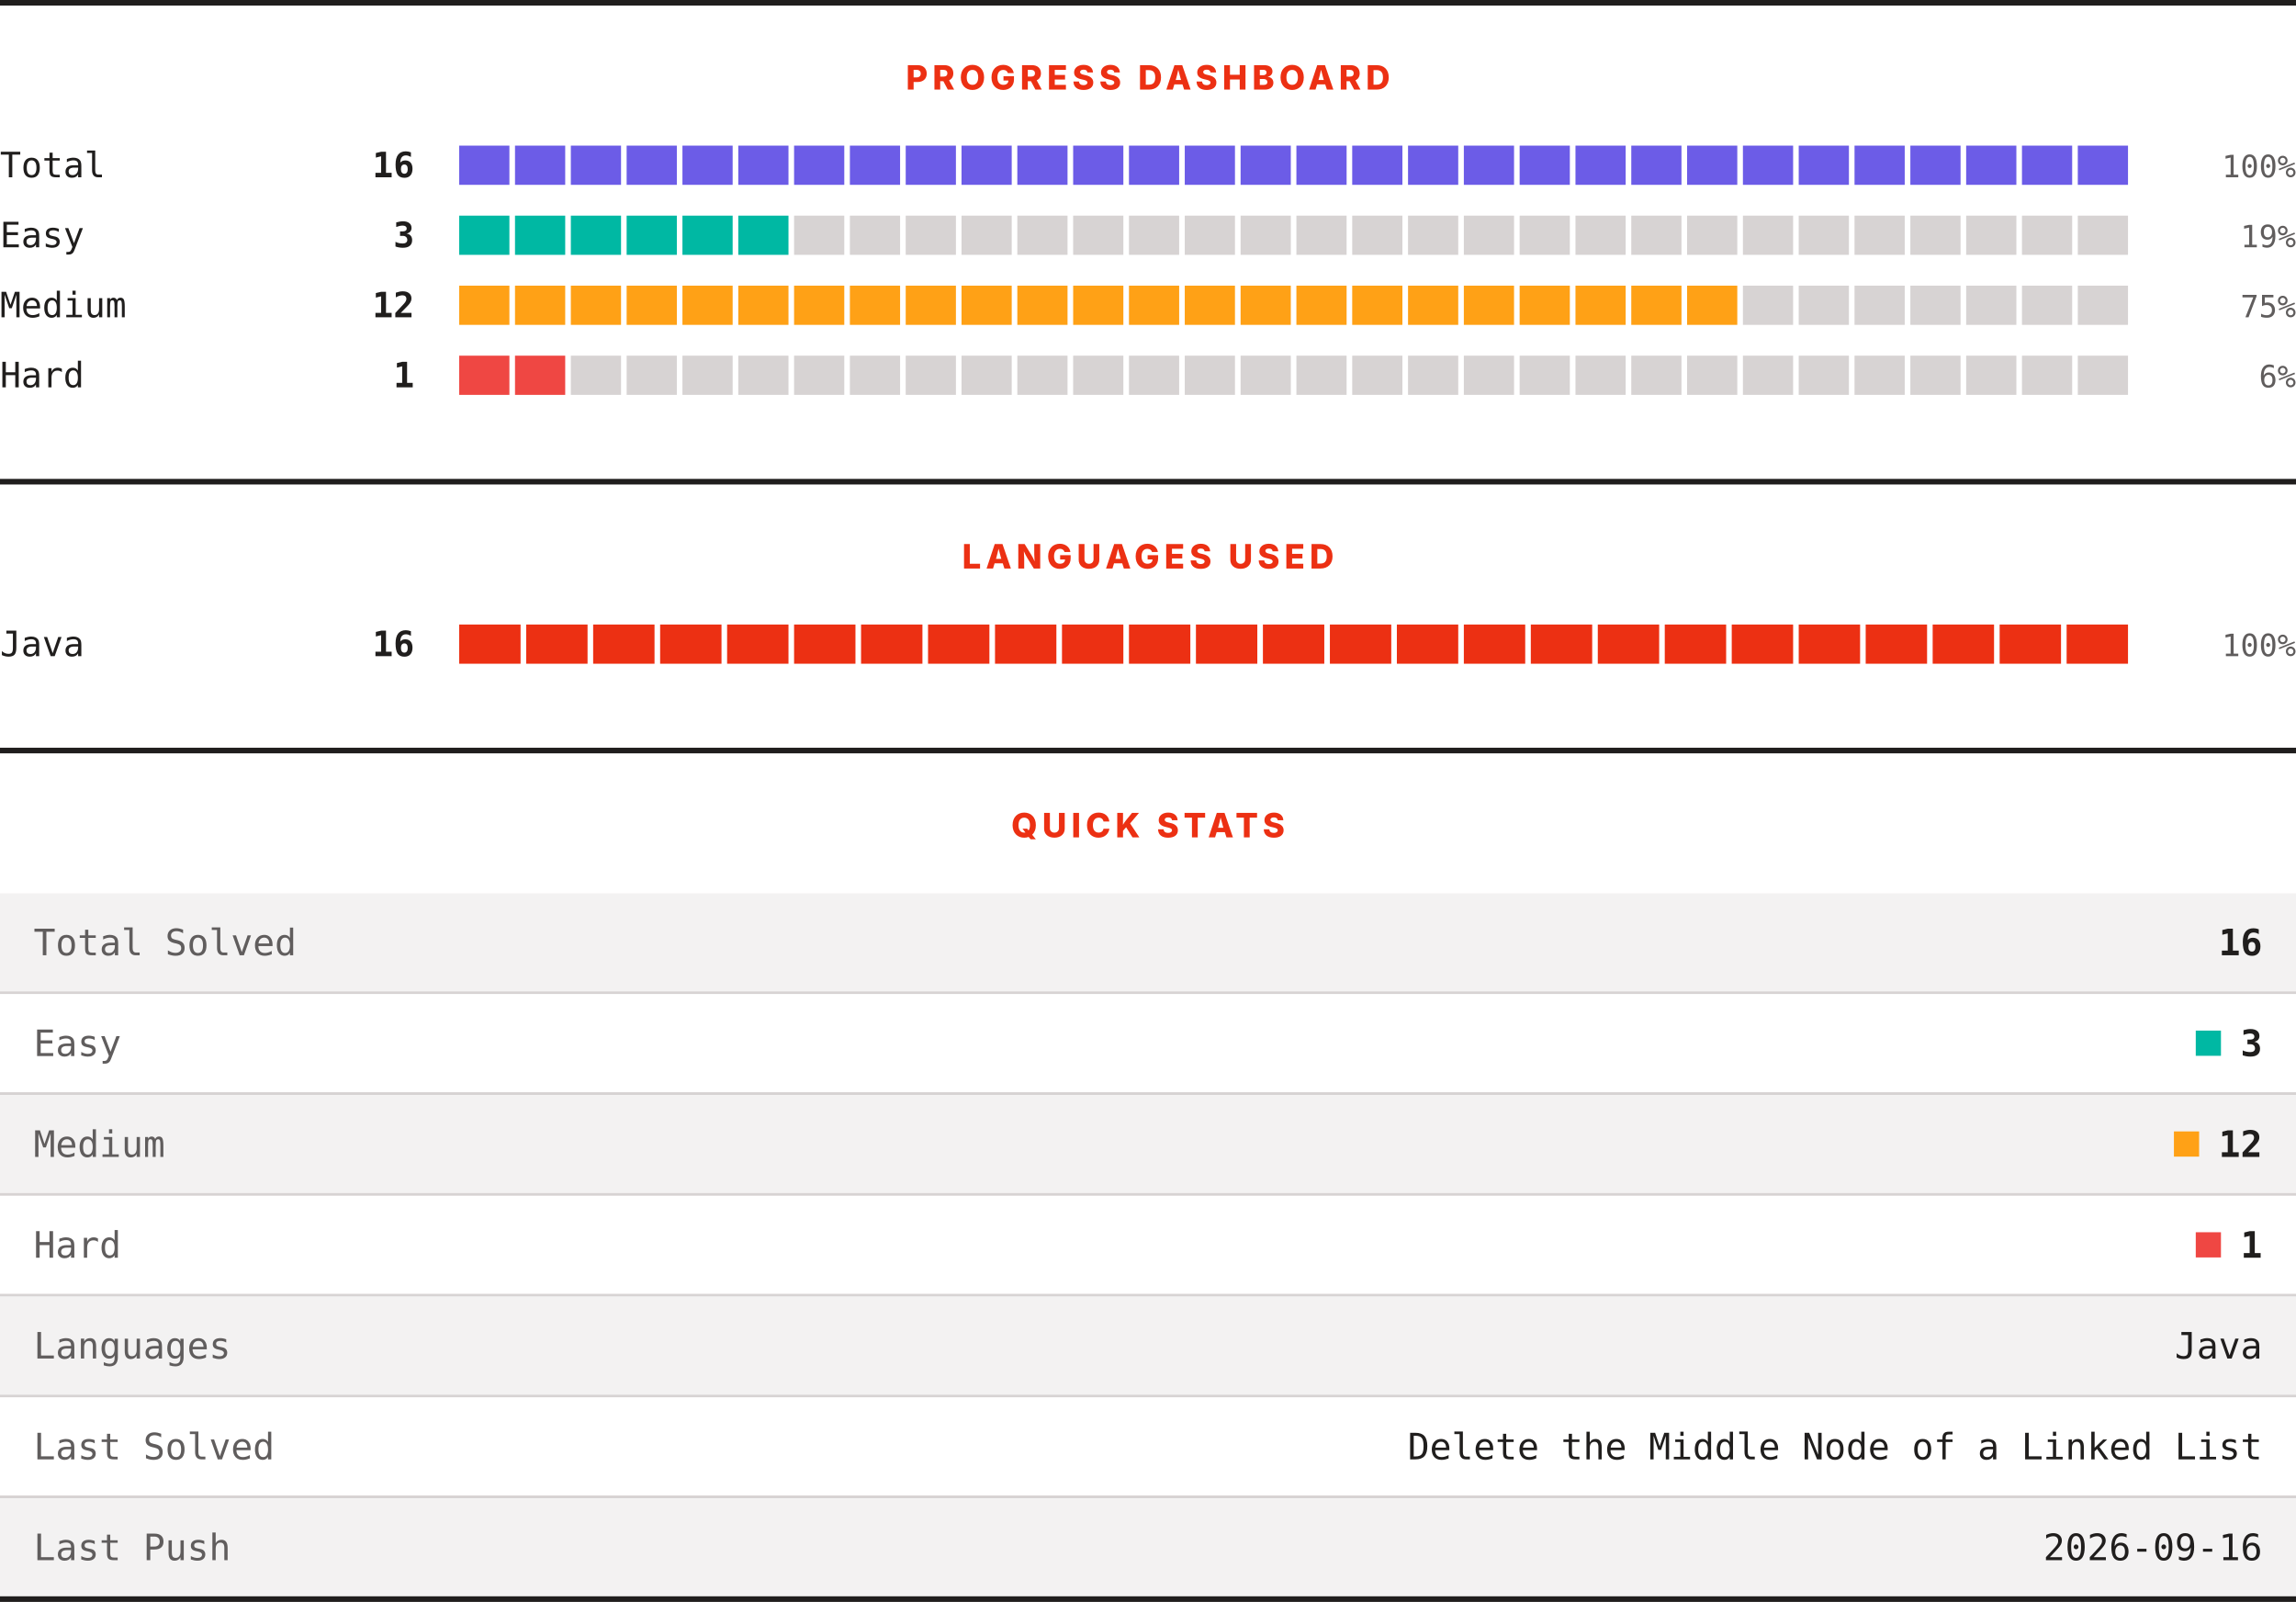
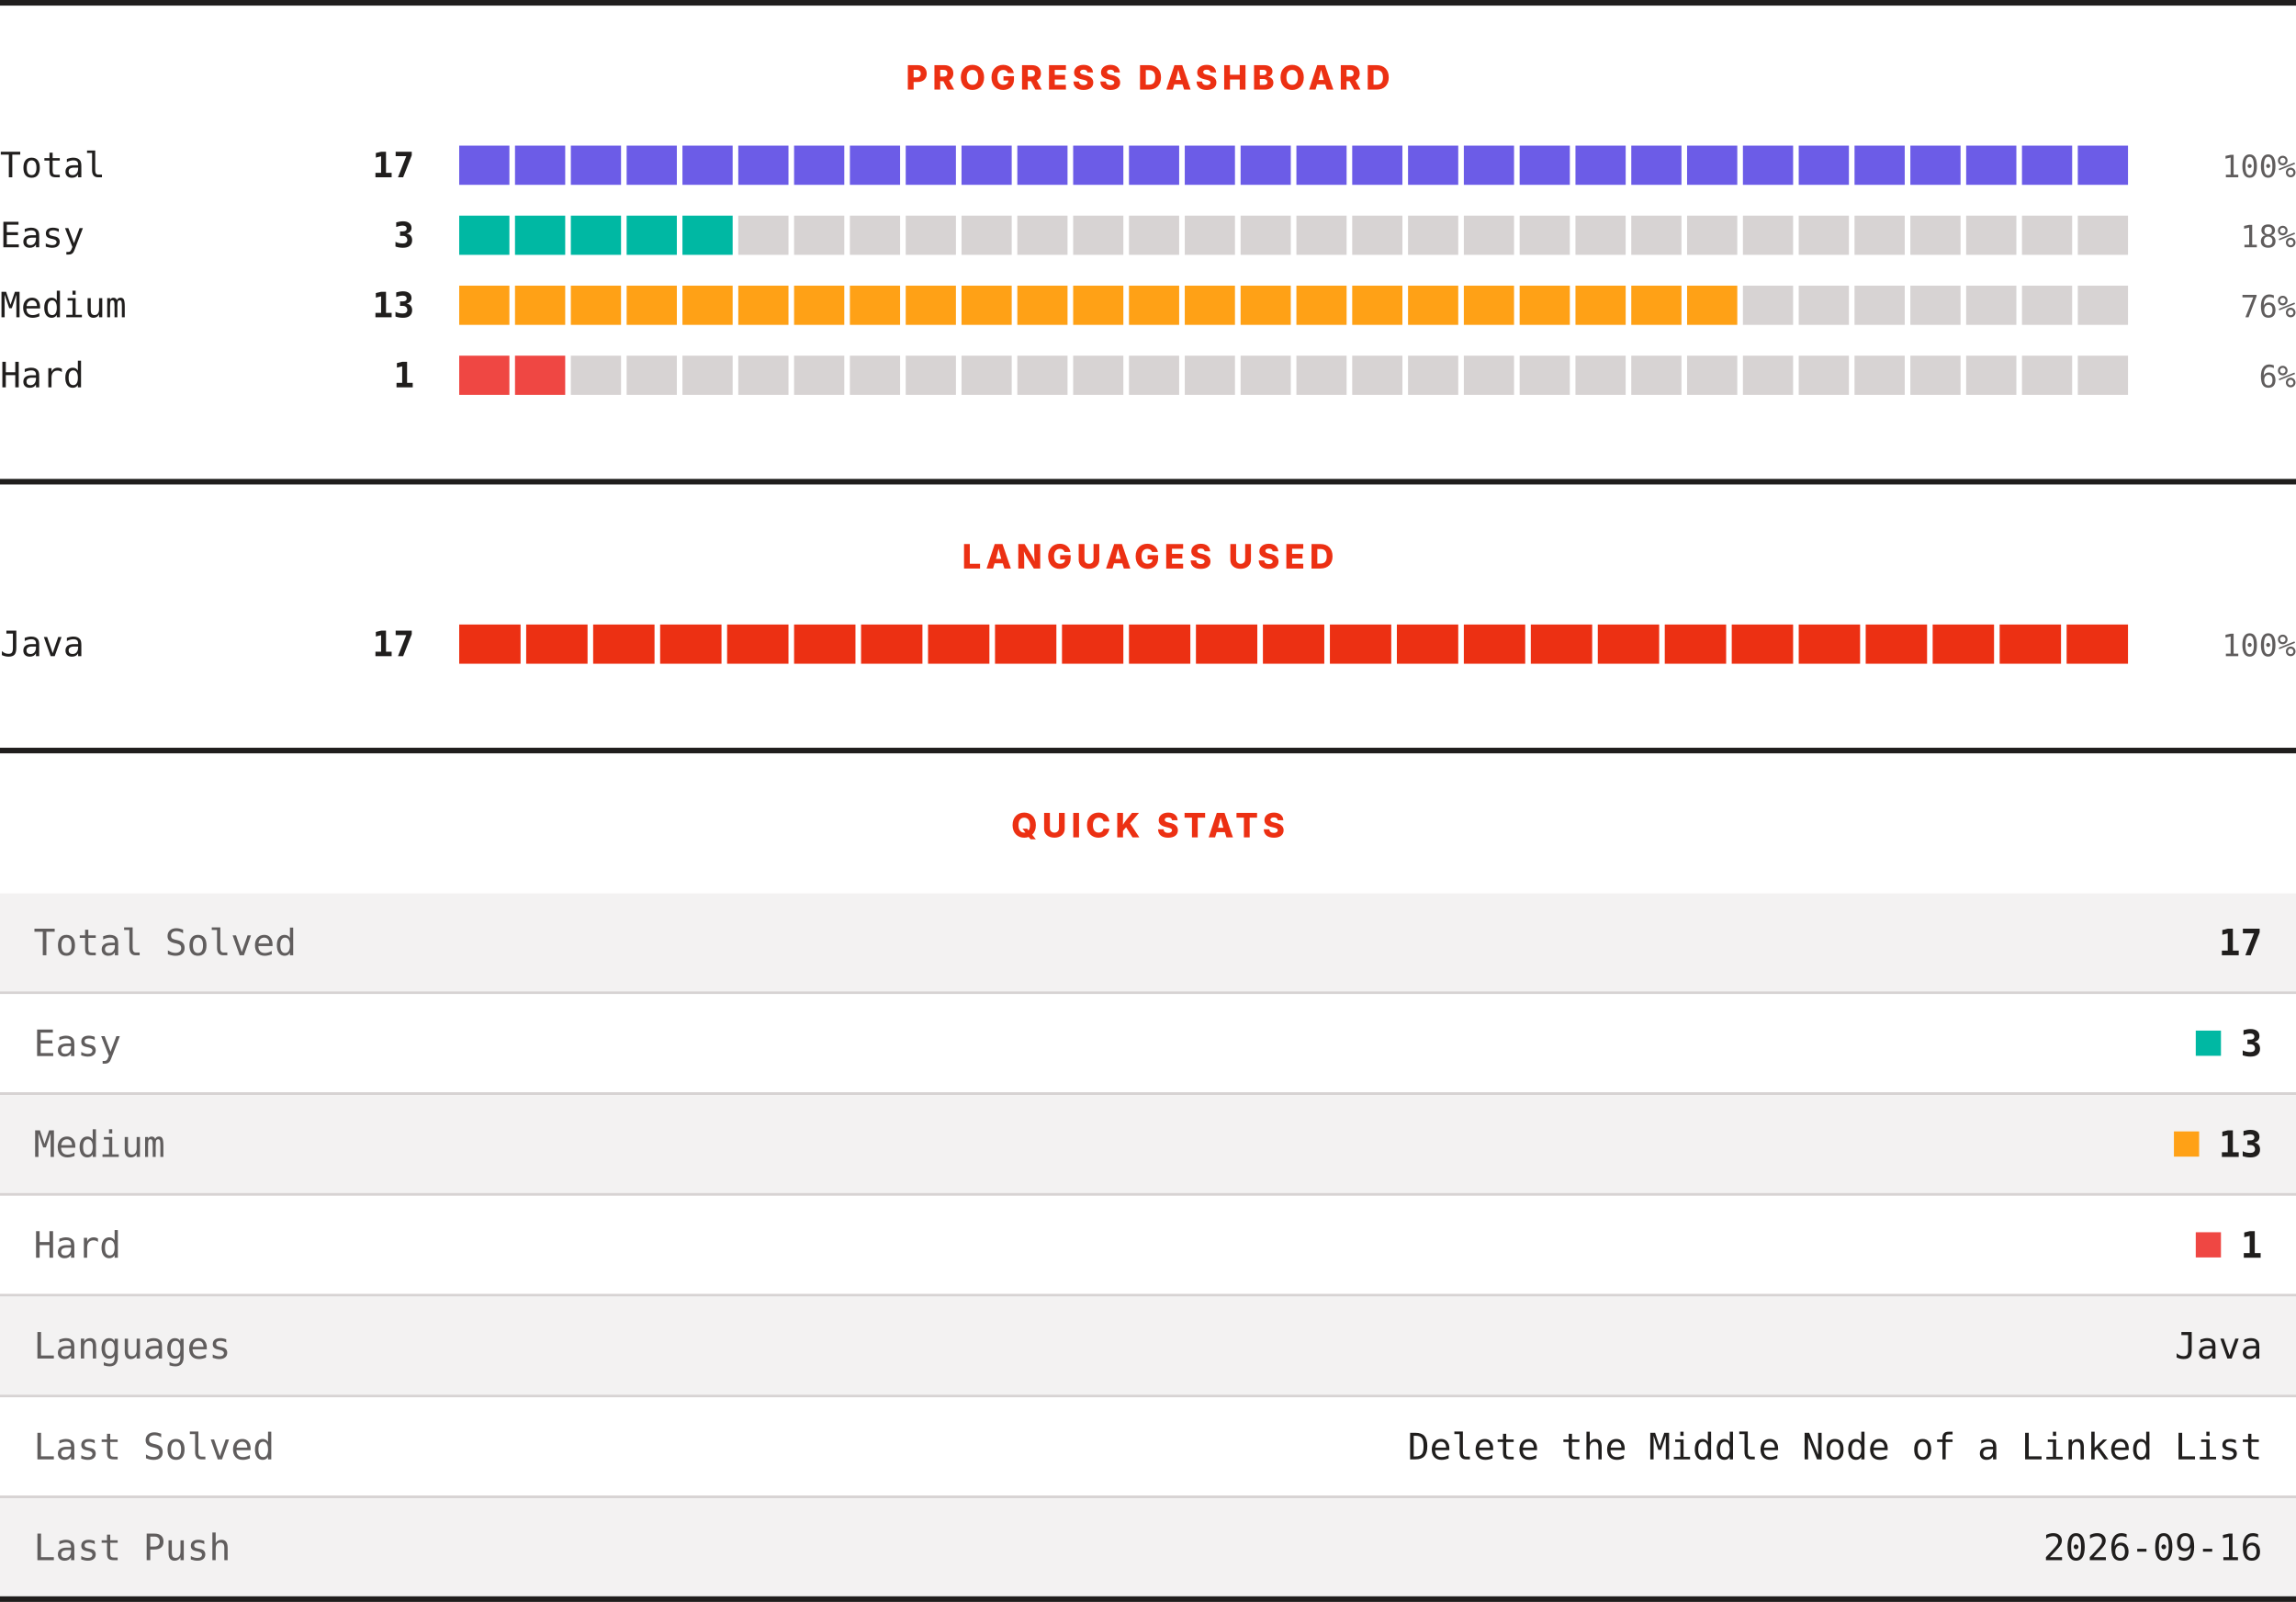
<svg xmlns="http://www.w3.org/2000/svg" width="820" height="572" viewBox="0 0 820 572" role="img" aria-label="LeetCode progress, languages and quick stats">
  <rect width="820" height="572" fill="#ffffff" />
  <rect x="0" y="0" width="820" height="2" fill="#201e1d" />
  <text x="410" y="32" text-anchor="middle" font-family="Archivo, system-ui, -apple-system, Segoe UI, sans-serif" font-size="12" font-weight="800" letter-spacing="1.68" fill="#ec3013">PROGRESS DASHBOARD</text>
  <text x="0" y="63.3" font-family="ui-monospace, SFMono-Regular, Menlo, Consolas, monospace" font-size="12.5" fill="#201e1d">Total</text>
-   <text x="148" y="63.3" text-anchor="end" font-family="ui-monospace, SFMono-Regular, Menlo, Consolas, monospace" font-size="12.5" font-weight="700" fill="#201e1d">16</text>
+   <text x="148" y="63.3" text-anchor="end" font-family="ui-monospace, SFMono-Regular, Menlo, Consolas, monospace" font-size="12.5" font-weight="700" fill="#201e1d">17</text>
  <rect x="164.00" y="52" width="17.93" height="14" fill="#6c5ce7" />
  <rect x="183.93" y="52" width="17.93" height="14" fill="#6c5ce7" />
  <rect x="203.87" y="52" width="17.93" height="14" fill="#6c5ce7" />
  <rect x="223.80" y="52" width="17.93" height="14" fill="#6c5ce7" />
  <rect x="243.73" y="52" width="17.93" height="14" fill="#6c5ce7" />
  <rect x="263.67" y="52" width="17.93" height="14" fill="#6c5ce7" />
  <rect x="283.60" y="52" width="17.93" height="14" fill="#6c5ce7" />
  <rect x="303.53" y="52" width="17.93" height="14" fill="#6c5ce7" />
  <rect x="323.47" y="52" width="17.93" height="14" fill="#6c5ce7" />
  <rect x="343.40" y="52" width="17.93" height="14" fill="#6c5ce7" />
  <rect x="363.33" y="52" width="17.93" height="14" fill="#6c5ce7" />
  <rect x="383.27" y="52" width="17.93" height="14" fill="#6c5ce7" />
  <rect x="403.20" y="52" width="17.93" height="14" fill="#6c5ce7" />
  <rect x="423.13" y="52" width="17.93" height="14" fill="#6c5ce7" />
  <rect x="443.07" y="52" width="17.93" height="14" fill="#6c5ce7" />
  <rect x="463.00" y="52" width="17.93" height="14" fill="#6c5ce7" />
  <rect x="482.93" y="52" width="17.93" height="14" fill="#6c5ce7" />
  <rect x="502.87" y="52" width="17.93" height="14" fill="#6c5ce7" />
  <rect x="522.80" y="52" width="17.93" height="14" fill="#6c5ce7" />
  <rect x="542.73" y="52" width="17.93" height="14" fill="#6c5ce7" />
  <rect x="562.67" y="52" width="17.93" height="14" fill="#6c5ce7" />
  <rect x="582.60" y="52" width="17.93" height="14" fill="#6c5ce7" />
  <rect x="602.53" y="52" width="17.93" height="14" fill="#6c5ce7" />
  <rect x="622.47" y="52" width="17.93" height="14" fill="#6c5ce7" />
  <rect x="642.40" y="52" width="17.93" height="14" fill="#6c5ce7" />
  <rect x="662.33" y="52" width="17.93" height="14" fill="#6c5ce7" />
  <rect x="682.27" y="52" width="17.93" height="14" fill="#6c5ce7" />
  <rect x="702.20" y="52" width="17.93" height="14" fill="#6c5ce7" />
  <rect x="722.13" y="52" width="17.93" height="14" fill="#6c5ce7" />
  <rect x="742.07" y="52" width="17.93" height="14" fill="#6c5ce7" />
  <text x="820" y="63.3" text-anchor="end" font-family="ui-monospace, SFMono-Regular, Menlo, Consolas, monospace" font-size="11" fill="#605d5d">100%</text>
  <text x="0" y="88.3" font-family="ui-monospace, SFMono-Regular, Menlo, Consolas, monospace" font-size="12.5" fill="#201e1d">Easy</text>
  <text x="148" y="88.3" text-anchor="end" font-family="ui-monospace, SFMono-Regular, Menlo, Consolas, monospace" font-size="12.5" font-weight="700" fill="#201e1d">3</text>
  <rect x="164.00" y="77" width="17.93" height="14" fill="#00b8a3" />
  <rect x="183.93" y="77" width="17.93" height="14" fill="#00b8a3" />
  <rect x="203.87" y="77" width="17.93" height="14" fill="#00b8a3" />
  <rect x="223.80" y="77" width="17.93" height="14" fill="#00b8a3" />
  <rect x="243.73" y="77" width="17.93" height="14" fill="#00b8a3" />
-   <rect x="263.67" y="77" width="17.93" height="14" fill="#00b8a3" />
+   <rect x="263.67" y="77" width="17.93" height="14" fill="#d7d3d3" />
  <rect x="283.60" y="77" width="17.93" height="14" fill="#d7d3d3" />
  <rect x="303.53" y="77" width="17.93" height="14" fill="#d7d3d3" />
  <rect x="323.47" y="77" width="17.93" height="14" fill="#d7d3d3" />
  <rect x="343.40" y="77" width="17.93" height="14" fill="#d7d3d3" />
  <rect x="363.33" y="77" width="17.93" height="14" fill="#d7d3d3" />
  <rect x="383.27" y="77" width="17.93" height="14" fill="#d7d3d3" />
  <rect x="403.20" y="77" width="17.93" height="14" fill="#d7d3d3" />
  <rect x="423.13" y="77" width="17.93" height="14" fill="#d7d3d3" />
  <rect x="443.07" y="77" width="17.93" height="14" fill="#d7d3d3" />
  <rect x="463.00" y="77" width="17.93" height="14" fill="#d7d3d3" />
  <rect x="482.93" y="77" width="17.93" height="14" fill="#d7d3d3" />
  <rect x="502.87" y="77" width="17.93" height="14" fill="#d7d3d3" />
  <rect x="522.80" y="77" width="17.93" height="14" fill="#d7d3d3" />
  <rect x="542.73" y="77" width="17.93" height="14" fill="#d7d3d3" />
  <rect x="562.67" y="77" width="17.93" height="14" fill="#d7d3d3" />
  <rect x="582.60" y="77" width="17.93" height="14" fill="#d7d3d3" />
  <rect x="602.53" y="77" width="17.93" height="14" fill="#d7d3d3" />
  <rect x="622.47" y="77" width="17.93" height="14" fill="#d7d3d3" />
  <rect x="642.40" y="77" width="17.93" height="14" fill="#d7d3d3" />
  <rect x="662.33" y="77" width="17.93" height="14" fill="#d7d3d3" />
  <rect x="682.27" y="77" width="17.93" height="14" fill="#d7d3d3" />
  <rect x="702.20" y="77" width="17.93" height="14" fill="#d7d3d3" />
  <rect x="722.13" y="77" width="17.93" height="14" fill="#d7d3d3" />
  <rect x="742.07" y="77" width="17.93" height="14" fill="#d7d3d3" />
-   <text x="820" y="88.3" text-anchor="end" font-family="ui-monospace, SFMono-Regular, Menlo, Consolas, monospace" font-size="11" fill="#605d5d">19%</text>
+   <text x="820" y="88.3" text-anchor="end" font-family="ui-monospace, SFMono-Regular, Menlo, Consolas, monospace" font-size="11" fill="#605d5d">18%</text>
  <text x="0" y="113.3" font-family="ui-monospace, SFMono-Regular, Menlo, Consolas, monospace" font-size="12.5" fill="#201e1d">Medium</text>
-   <text x="148" y="113.3" text-anchor="end" font-family="ui-monospace, SFMono-Regular, Menlo, Consolas, monospace" font-size="12.5" font-weight="700" fill="#201e1d">12</text>
+   <text x="148" y="113.3" text-anchor="end" font-family="ui-monospace, SFMono-Regular, Menlo, Consolas, monospace" font-size="12.5" font-weight="700" fill="#201e1d">13</text>
  <rect x="164.00" y="102" width="17.93" height="14" fill="#ffa116" />
  <rect x="183.93" y="102" width="17.93" height="14" fill="#ffa116" />
  <rect x="203.87" y="102" width="17.93" height="14" fill="#ffa116" />
  <rect x="223.80" y="102" width="17.93" height="14" fill="#ffa116" />
  <rect x="243.73" y="102" width="17.93" height="14" fill="#ffa116" />
  <rect x="263.67" y="102" width="17.93" height="14" fill="#ffa116" />
  <rect x="283.60" y="102" width="17.93" height="14" fill="#ffa116" />
  <rect x="303.53" y="102" width="17.93" height="14" fill="#ffa116" />
  <rect x="323.47" y="102" width="17.93" height="14" fill="#ffa116" />
  <rect x="343.40" y="102" width="17.93" height="14" fill="#ffa116" />
  <rect x="363.33" y="102" width="17.93" height="14" fill="#ffa116" />
  <rect x="383.27" y="102" width="17.93" height="14" fill="#ffa116" />
  <rect x="403.20" y="102" width="17.93" height="14" fill="#ffa116" />
  <rect x="423.13" y="102" width="17.93" height="14" fill="#ffa116" />
  <rect x="443.07" y="102" width="17.93" height="14" fill="#ffa116" />
  <rect x="463.00" y="102" width="17.93" height="14" fill="#ffa116" />
  <rect x="482.93" y="102" width="17.93" height="14" fill="#ffa116" />
  <rect x="502.87" y="102" width="17.93" height="14" fill="#ffa116" />
  <rect x="522.80" y="102" width="17.93" height="14" fill="#ffa116" />
  <rect x="542.73" y="102" width="17.93" height="14" fill="#ffa116" />
  <rect x="562.67" y="102" width="17.93" height="14" fill="#ffa116" />
  <rect x="582.60" y="102" width="17.93" height="14" fill="#ffa116" />
  <rect x="602.53" y="102" width="17.93" height="14" fill="#ffa116" />
  <rect x="622.47" y="102" width="17.93" height="14" fill="#d7d3d3" />
  <rect x="642.40" y="102" width="17.93" height="14" fill="#d7d3d3" />
  <rect x="662.33" y="102" width="17.93" height="14" fill="#d7d3d3" />
  <rect x="682.27" y="102" width="17.93" height="14" fill="#d7d3d3" />
  <rect x="702.20" y="102" width="17.93" height="14" fill="#d7d3d3" />
  <rect x="722.13" y="102" width="17.93" height="14" fill="#d7d3d3" />
  <rect x="742.07" y="102" width="17.93" height="14" fill="#d7d3d3" />
-   <text x="820" y="113.3" text-anchor="end" font-family="ui-monospace, SFMono-Regular, Menlo, Consolas, monospace" font-size="11" fill="#605d5d">75%</text>
+   <text x="820" y="113.3" text-anchor="end" font-family="ui-monospace, SFMono-Regular, Menlo, Consolas, monospace" font-size="11" fill="#605d5d">76%</text>
  <text x="0" y="138.3" font-family="ui-monospace, SFMono-Regular, Menlo, Consolas, monospace" font-size="12.5" fill="#201e1d">Hard</text>
  <text x="148" y="138.3" text-anchor="end" font-family="ui-monospace, SFMono-Regular, Menlo, Consolas, monospace" font-size="12.5" font-weight="700" fill="#201e1d">1</text>
  <rect x="164.00" y="127" width="17.93" height="14" fill="#ef4743" />
  <rect x="183.93" y="127" width="17.93" height="14" fill="#ef4743" />
  <rect x="203.87" y="127" width="17.93" height="14" fill="#d7d3d3" />
  <rect x="223.80" y="127" width="17.93" height="14" fill="#d7d3d3" />
  <rect x="243.73" y="127" width="17.93" height="14" fill="#d7d3d3" />
  <rect x="263.67" y="127" width="17.93" height="14" fill="#d7d3d3" />
  <rect x="283.60" y="127" width="17.93" height="14" fill="#d7d3d3" />
  <rect x="303.53" y="127" width="17.93" height="14" fill="#d7d3d3" />
  <rect x="323.47" y="127" width="17.93" height="14" fill="#d7d3d3" />
  <rect x="343.40" y="127" width="17.93" height="14" fill="#d7d3d3" />
  <rect x="363.33" y="127" width="17.93" height="14" fill="#d7d3d3" />
  <rect x="383.27" y="127" width="17.93" height="14" fill="#d7d3d3" />
  <rect x="403.20" y="127" width="17.93" height="14" fill="#d7d3d3" />
  <rect x="423.13" y="127" width="17.93" height="14" fill="#d7d3d3" />
  <rect x="443.07" y="127" width="17.93" height="14" fill="#d7d3d3" />
  <rect x="463.00" y="127" width="17.93" height="14" fill="#d7d3d3" />
  <rect x="482.93" y="127" width="17.93" height="14" fill="#d7d3d3" />
  <rect x="502.87" y="127" width="17.93" height="14" fill="#d7d3d3" />
  <rect x="522.80" y="127" width="17.93" height="14" fill="#d7d3d3" />
  <rect x="542.73" y="127" width="17.93" height="14" fill="#d7d3d3" />
  <rect x="562.67" y="127" width="17.93" height="14" fill="#d7d3d3" />
  <rect x="582.60" y="127" width="17.93" height="14" fill="#d7d3d3" />
  <rect x="602.53" y="127" width="17.93" height="14" fill="#d7d3d3" />
  <rect x="622.47" y="127" width="17.93" height="14" fill="#d7d3d3" />
  <rect x="642.40" y="127" width="17.93" height="14" fill="#d7d3d3" />
  <rect x="662.33" y="127" width="17.93" height="14" fill="#d7d3d3" />
  <rect x="682.27" y="127" width="17.93" height="14" fill="#d7d3d3" />
  <rect x="702.20" y="127" width="17.93" height="14" fill="#d7d3d3" />
  <rect x="722.13" y="127" width="17.93" height="14" fill="#d7d3d3" />
  <rect x="742.07" y="127" width="17.93" height="14" fill="#d7d3d3" />
  <text x="820" y="138.3" text-anchor="end" font-family="ui-monospace, SFMono-Regular, Menlo, Consolas, monospace" font-size="11" fill="#605d5d">6%</text>
  <rect x="0" y="171" width="820" height="2" fill="#201e1d" />
  <text x="410" y="203" text-anchor="middle" font-family="Archivo, system-ui, -apple-system, Segoe UI, sans-serif" font-size="12" font-weight="800" letter-spacing="1.68" fill="#ec3013">LANGUAGES USED</text>
  <text x="0" y="234.3" font-family="ui-monospace, SFMono-Regular, Menlo, Consolas, monospace" font-size="12.5" fill="#201e1d">Java</text>
-   <text x="148" y="234.3" text-anchor="end" font-family="ui-monospace, SFMono-Regular, Menlo, Consolas, monospace" font-size="12.5" font-weight="700" fill="#201e1d">16</text>
+   <text x="148" y="234.3" text-anchor="end" font-family="ui-monospace, SFMono-Regular, Menlo, Consolas, monospace" font-size="12.5" font-weight="700" fill="#201e1d">17</text>
  <rect x="164.00" y="223" width="21.92" height="14" fill="#ec3013" />
  <rect x="187.92" y="223" width="21.92" height="14" fill="#ec3013" />
  <rect x="211.84" y="223" width="21.92" height="14" fill="#ec3013" />
  <rect x="235.76" y="223" width="21.92" height="14" fill="#ec3013" />
  <rect x="259.68" y="223" width="21.92" height="14" fill="#ec3013" />
  <rect x="283.60" y="223" width="21.92" height="14" fill="#ec3013" />
  <rect x="307.52" y="223" width="21.92" height="14" fill="#ec3013" />
  <rect x="331.44" y="223" width="21.92" height="14" fill="#ec3013" />
  <rect x="355.36" y="223" width="21.92" height="14" fill="#ec3013" />
  <rect x="379.28" y="223" width="21.92" height="14" fill="#ec3013" />
  <rect x="403.20" y="223" width="21.92" height="14" fill="#ec3013" />
  <rect x="427.12" y="223" width="21.92" height="14" fill="#ec3013" />
  <rect x="451.04" y="223" width="21.92" height="14" fill="#ec3013" />
  <rect x="474.96" y="223" width="21.92" height="14" fill="#ec3013" />
  <rect x="498.88" y="223" width="21.92" height="14" fill="#ec3013" />
  <rect x="522.80" y="223" width="21.92" height="14" fill="#ec3013" />
  <rect x="546.72" y="223" width="21.92" height="14" fill="#ec3013" />
  <rect x="570.64" y="223" width="21.92" height="14" fill="#ec3013" />
  <rect x="594.56" y="223" width="21.92" height="14" fill="#ec3013" />
  <rect x="618.48" y="223" width="21.92" height="14" fill="#ec3013" />
  <rect x="642.40" y="223" width="21.92" height="14" fill="#ec3013" />
  <rect x="666.32" y="223" width="21.92" height="14" fill="#ec3013" />
  <rect x="690.24" y="223" width="21.92" height="14" fill="#ec3013" />
  <rect x="714.16" y="223" width="21.92" height="14" fill="#ec3013" />
  <rect x="738.08" y="223" width="21.92" height="14" fill="#ec3013" />
  <text x="820" y="234.3" text-anchor="end" font-family="ui-monospace, SFMono-Regular, Menlo, Consolas, monospace" font-size="11" fill="#605d5d">100%</text>
  <rect x="0" y="267" width="820" height="2" fill="#201e1d" />
  <text x="410" y="299" text-anchor="middle" font-family="Archivo, system-ui, -apple-system, Segoe UI, sans-serif" font-size="12" font-weight="800" letter-spacing="1.68" fill="#ec3013">QUICK STATS</text>
  <rect x="0" y="319" width="820" height="35" fill="#f3f2f2" />
  <text x="12" y="341.1" font-family="ui-monospace, SFMono-Regular, Menlo, Consolas, monospace" font-size="13" fill="#605d5d">Total Solved</text>
-   <text x="808" y="341.1" text-anchor="end" font-family="ui-monospace, SFMono-Regular, Menlo, Consolas, monospace" font-size="13" font-weight="700" fill="#201e1d">16</text>
+   <text x="808" y="341.1" text-anchor="end" font-family="ui-monospace, SFMono-Regular, Menlo, Consolas, monospace" font-size="13" font-weight="700" fill="#201e1d">17</text>
  <rect x="0" y="354" width="820" height="1" fill="#d7d3d3" />
  <rect x="0" y="355" width="820" height="35" fill="#ffffff" />
  <text x="12" y="377.1" font-family="ui-monospace, SFMono-Regular, Menlo, Consolas, monospace" font-size="13" fill="#605d5d">Easy</text>
  <rect x="784.2" y="368" width="9" height="9" fill="#00b8a3" />
  <text x="808" y="377.1" text-anchor="end" font-family="ui-monospace, SFMono-Regular, Menlo, Consolas, monospace" font-size="13" font-weight="700" fill="#201e1d">3</text>
  <rect x="0" y="390" width="820" height="1" fill="#d7d3d3" />
  <rect x="0" y="391" width="820" height="35" fill="#f3f2f2" />
  <text x="12" y="413.1" font-family="ui-monospace, SFMono-Regular, Menlo, Consolas, monospace" font-size="13" fill="#605d5d">Medium</text>
  <rect x="776.4" y="404" width="9" height="9" fill="#ffa116" />
-   <text x="808" y="413.1" text-anchor="end" font-family="ui-monospace, SFMono-Regular, Menlo, Consolas, monospace" font-size="13" font-weight="700" fill="#201e1d">12</text>
+   <text x="808" y="413.1" text-anchor="end" font-family="ui-monospace, SFMono-Regular, Menlo, Consolas, monospace" font-size="13" font-weight="700" fill="#201e1d">13</text>
  <rect x="0" y="426" width="820" height="1" fill="#d7d3d3" />
  <rect x="0" y="427" width="820" height="35" fill="#ffffff" />
  <text x="12" y="449.1" font-family="ui-monospace, SFMono-Regular, Menlo, Consolas, monospace" font-size="13" fill="#605d5d">Hard</text>
  <rect x="784.2" y="440" width="9" height="9" fill="#ef4743" />
  <text x="808" y="449.1" text-anchor="end" font-family="ui-monospace, SFMono-Regular, Menlo, Consolas, monospace" font-size="13" font-weight="700" fill="#201e1d">1</text>
  <rect x="0" y="462" width="820" height="1" fill="#d7d3d3" />
  <rect x="0" y="463" width="820" height="35" fill="#f3f2f2" />
  <text x="12" y="485.1" font-family="ui-monospace, SFMono-Regular, Menlo, Consolas, monospace" font-size="13" fill="#605d5d">Languages</text>
  <text x="808" y="485.1" text-anchor="end" font-family="ui-monospace, SFMono-Regular, Menlo, Consolas, monospace" font-size="13" fill="#201e1d">Java</text>
  <rect x="0" y="498" width="820" height="1" fill="#d7d3d3" />
  <rect x="0" y="499" width="820" height="35" fill="#ffffff" />
  <text x="12" y="521.1" font-family="ui-monospace, SFMono-Regular, Menlo, Consolas, monospace" font-size="13" fill="#605d5d">Last Solved</text>
  <text x="808" y="521.1" text-anchor="end" font-family="ui-monospace, SFMono-Regular, Menlo, Consolas, monospace" font-size="13" fill="#201e1d">Delete the Middle Node of a Linked List</text>
  <rect x="0" y="534" width="820" height="1" fill="#d7d3d3" />
  <rect x="0" y="535" width="820" height="35" fill="#f3f2f2" />
  <text x="12" y="557.1" font-family="ui-monospace, SFMono-Regular, Menlo, Consolas, monospace" font-size="13" fill="#605d5d">Last Push</text>
  <text x="808" y="557.1" text-anchor="end" font-family="ui-monospace, SFMono-Regular, Menlo, Consolas, monospace" font-size="13" fill="#201e1d">2026-09-16</text>
  <rect x="0" y="570" width="820" height="2" fill="#201e1d" />
</svg>
